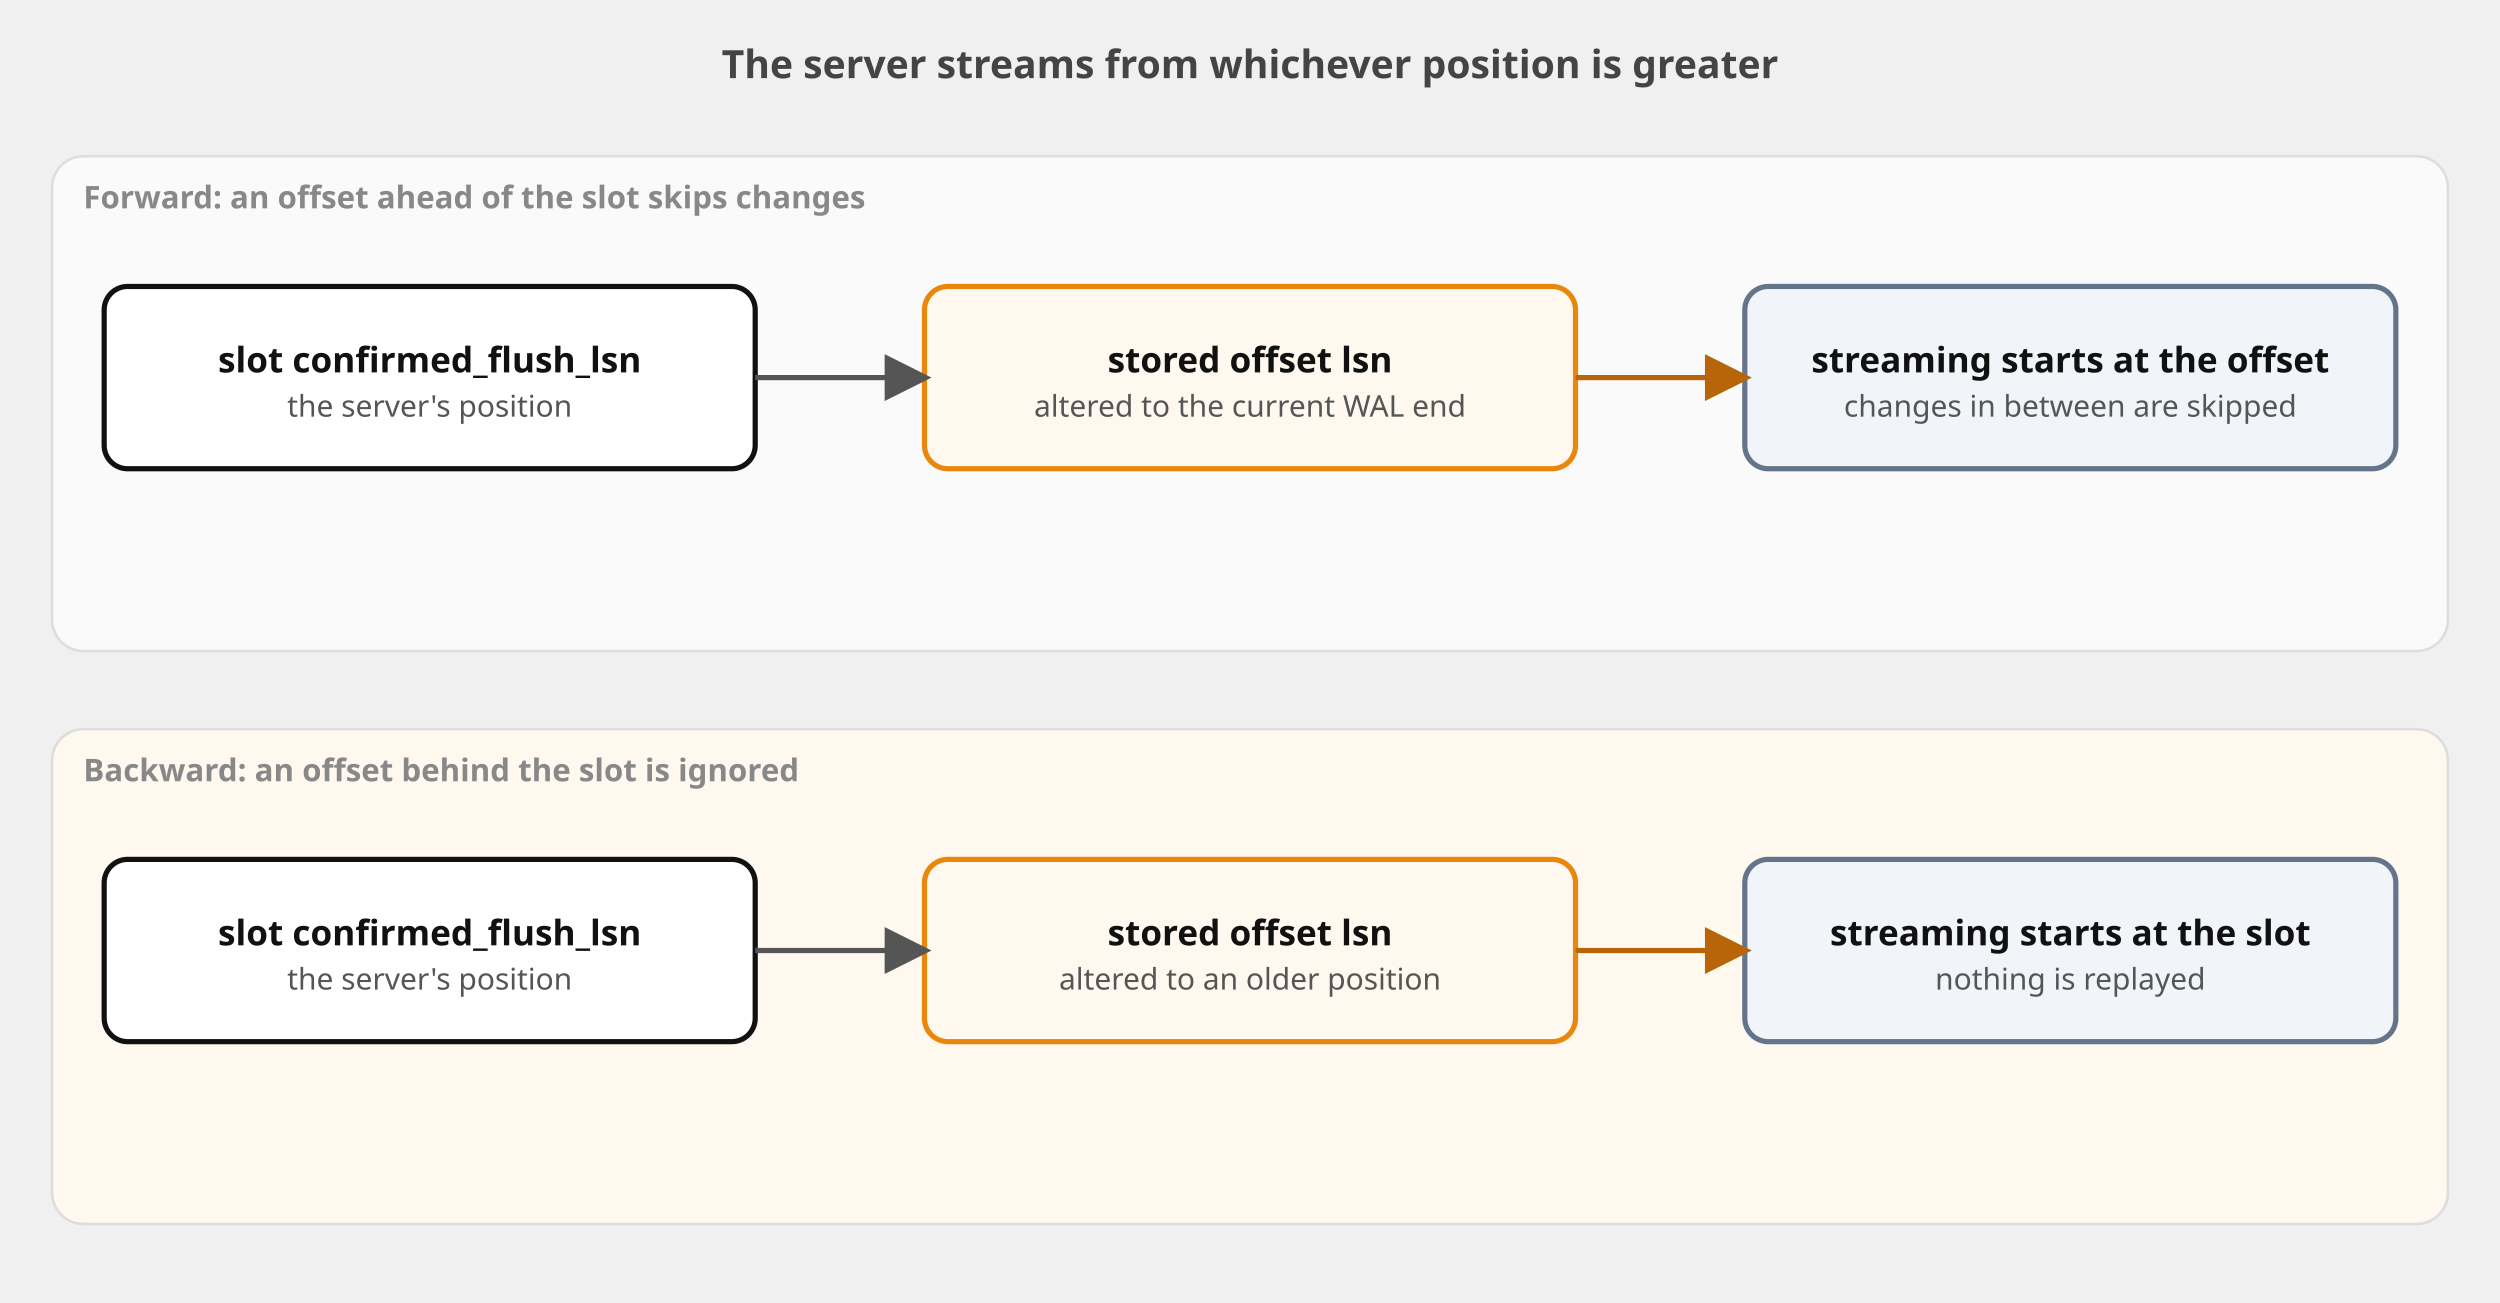
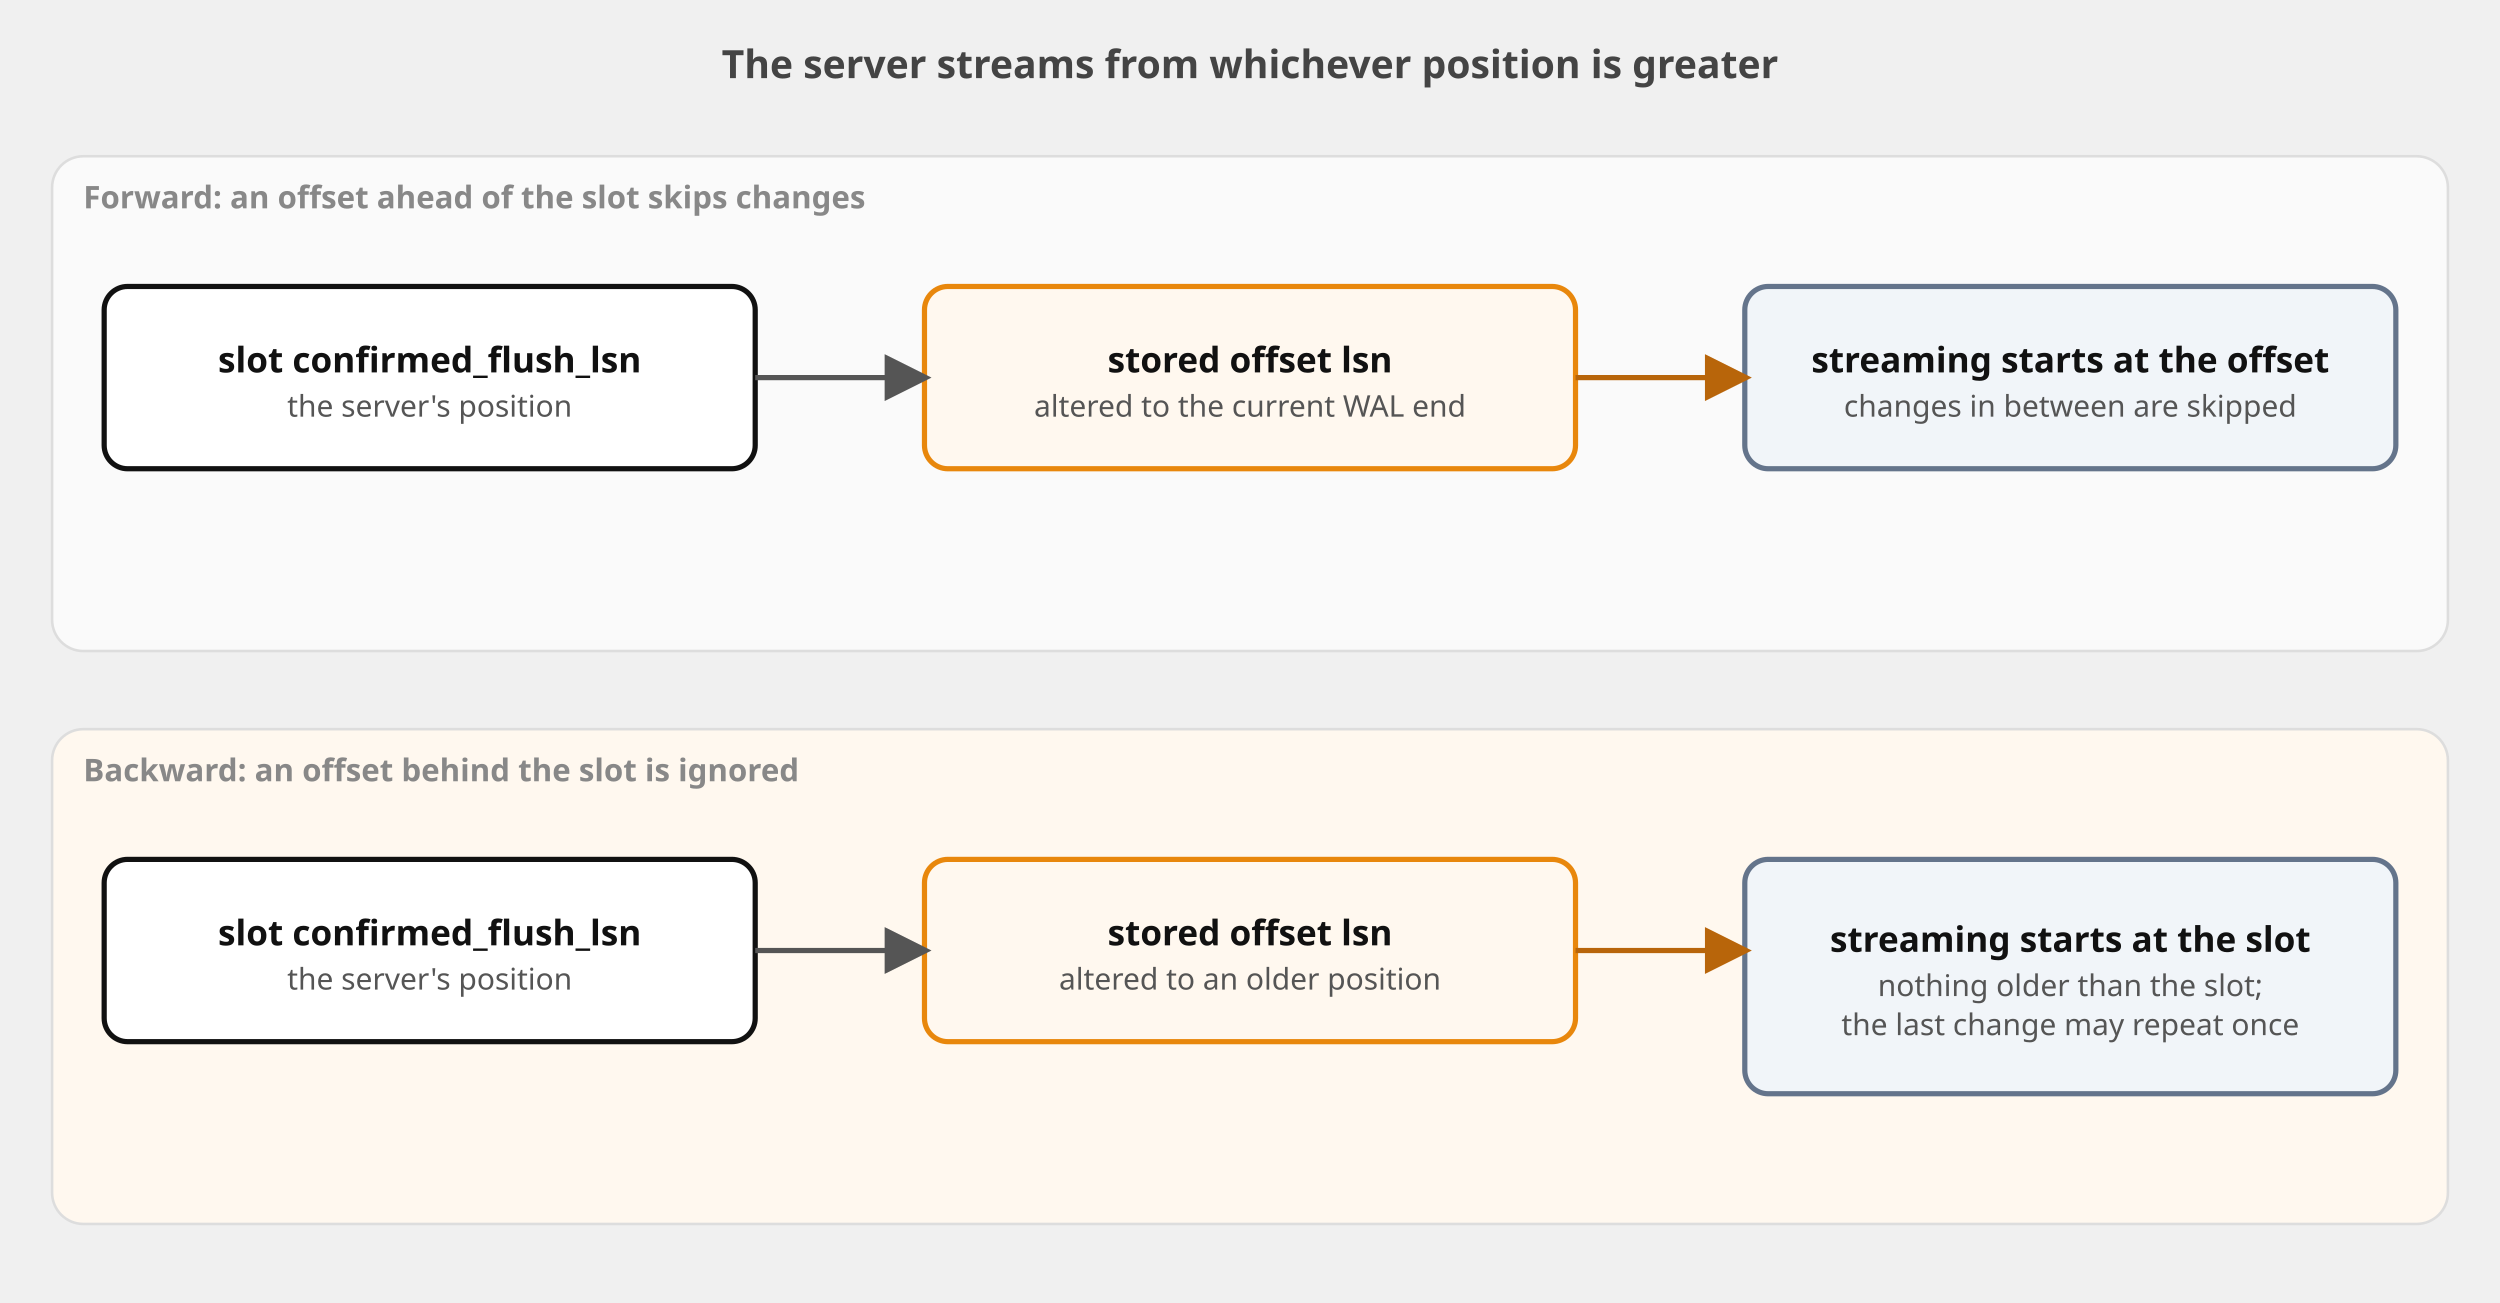
<svg xmlns="http://www.w3.org/2000/svg" viewBox="0 0 960 500" font-family="'Red Hat Text', system-ui, sans-serif" role="img">
  <defs>
    <marker id="a" viewBox="0 0 10 10" refX="8.5" refY="5" markerWidth="9" markerHeight="9" orient="auto-start-reverse">
      <path d="M0,0 L10,5 L0,10 z" fill="#555" />
    </marker>
    <marker id="am" viewBox="0 0 10 10" refX="8.5" refY="5" markerWidth="9" markerHeight="9" orient="auto-start-reverse">
      <path d="M0,0 L10,5 L0,10 z" fill="#b8650a" />
    </marker>
  </defs>
  <rect x="20" y="60" width="920" height="190" rx="12" fill="#fafafa" stroke="#ddd" />
  <text x="32" y="80" font-size="12" font-weight="700" fill="#888">Forward: an offset ahead of the slot skips changes</text>
  <rect x="20" y="280" width="920" height="190" rx="12" fill="#fff8ef" stroke="#ddd" />
  <text x="32" y="300" font-size="12" font-weight="700" fill="#888">Backward: an offset behind the slot is ignored</text>
  <rect x="40" y="110" width="250" height="70" rx="9" fill="#ffffff" stroke="#111111" stroke-width="2" />
  <text x="165.0" y="143.0" font-size="13.5" font-weight="700" fill="#111111" text-anchor="middle">slot confirmed_flush_lsn</text>
  <text x="165.0" y="160.0" font-size="11.5" fill="#555555" text-anchor="middle">the server's position</text>
  <rect x="355" y="110" width="250" height="70" rx="9" fill="#fff8ef" stroke="#e8870c" stroke-width="2" />
  <text x="480.0" y="143.0" font-size="13.5" font-weight="700" fill="#111111" text-anchor="middle">stored offset lsn</text>
  <text x="480.0" y="160.0" font-size="11.5" fill="#555555" text-anchor="middle">altered to the current WAL end</text>
  <rect x="670" y="110" width="250" height="70" rx="9" fill="#f1f5f9" stroke="#64748b" stroke-width="2" />
  <text x="795.0" y="143.0" font-size="13.5" font-weight="700" fill="#111111" text-anchor="middle">streaming starts at the offset</text>
  <text x="795.0" y="160.0" font-size="11.5" fill="#555555" text-anchor="middle">changes in between are skipped</text>
  <rect x="40" y="330" width="250" height="70" rx="9" fill="#ffffff" stroke="#111111" stroke-width="2" />
  <text x="165.0" y="363.0" font-size="13.5" font-weight="700" fill="#111111" text-anchor="middle">slot confirmed_flush_lsn</text>
  <text x="165.0" y="380.0" font-size="11.5" fill="#555555" text-anchor="middle">the server's position</text>
  <rect x="355" y="330" width="250" height="70" rx="9" fill="#fff8ef" stroke="#e8870c" stroke-width="2" />
  <text x="480.0" y="363.0" font-size="13.5" font-weight="700" fill="#111111" text-anchor="middle">stored offset lsn</text>
  <text x="480.0" y="380.0" font-size="11.5" fill="#555555" text-anchor="middle">altered to an older position</text>
-   <rect x="670" y="330" width="250" height="70" rx="9" fill="#f1f5f9" stroke="#64748b" stroke-width="2" />
-   <text x="795.0" y="363.0" font-size="13.5" font-weight="700" fill="#111111" text-anchor="middle">streaming starts at the slot</text>
-   <text x="795.0" y="380.0" font-size="11.5" fill="#555555" text-anchor="middle">nothing is replayed</text>
+   <rect x="670" y="330" width="250" height="90" rx="9" fill="#f1f5f9" stroke="#64748b" stroke-width="2" />
+   <text x="795.0" y="365.5" font-size="13.5" font-weight="700" fill="#111111" text-anchor="middle">streaming starts at the slot</text>
+   <text x="795.0" y="382.5" font-size="11.5" fill="#555555" text-anchor="middle">nothing older than the slot;</text>
+   <text x="795.0" y="397.5" font-size="11.5" fill="#555555" text-anchor="middle">the last change may repeat once</text>
  <path d="M290,145 L355,145" fill="none" stroke="#555" stroke-width="2" marker-end="url(#a)" />
  <path d="M605,145 L670,145" fill="none" stroke="#b8650a" stroke-width="2" marker-end="url(#am)" />
  <path d="M290,365 L355,365" fill="none" stroke="#555" stroke-width="2" marker-end="url(#a)" />
  <path d="M605,365 L670,365" fill="none" stroke="#b8650a" stroke-width="2" marker-end="url(#am)" />
  <text x="480" y="30" font-size="15" fill="#444444" text-anchor="middle" font-weight="700">The server streams from whichever position is greater</text>
</svg>
